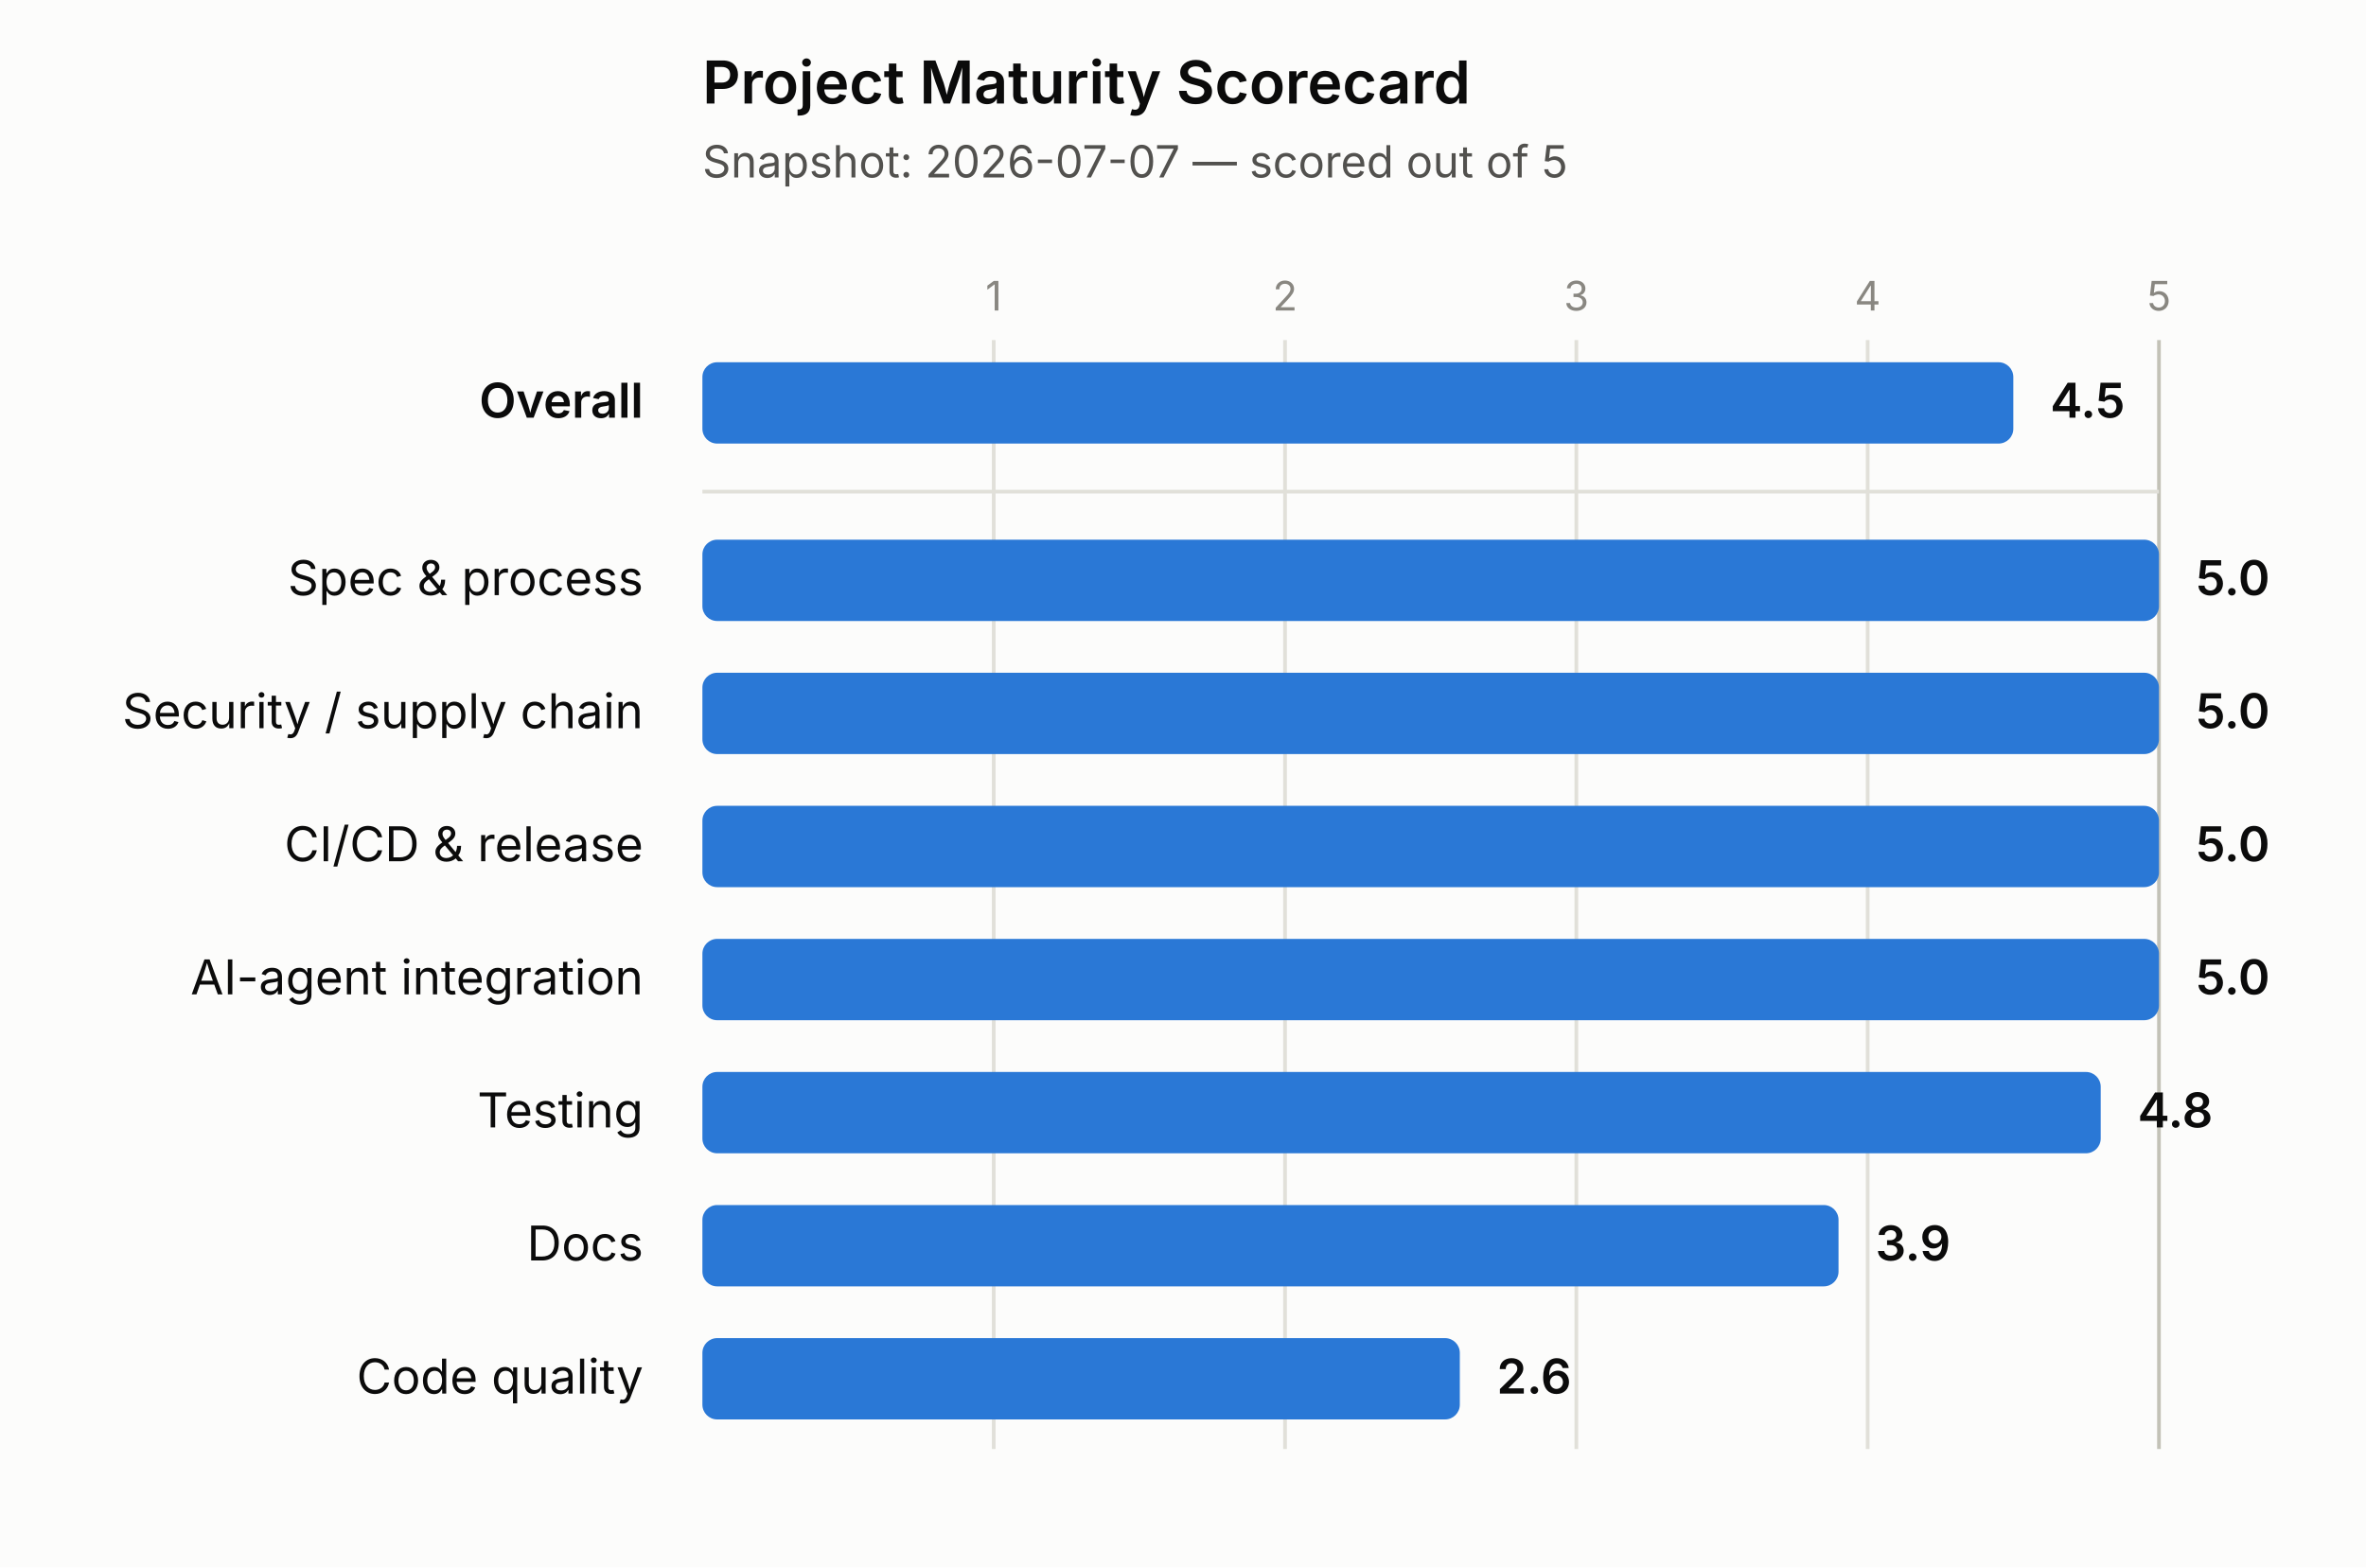
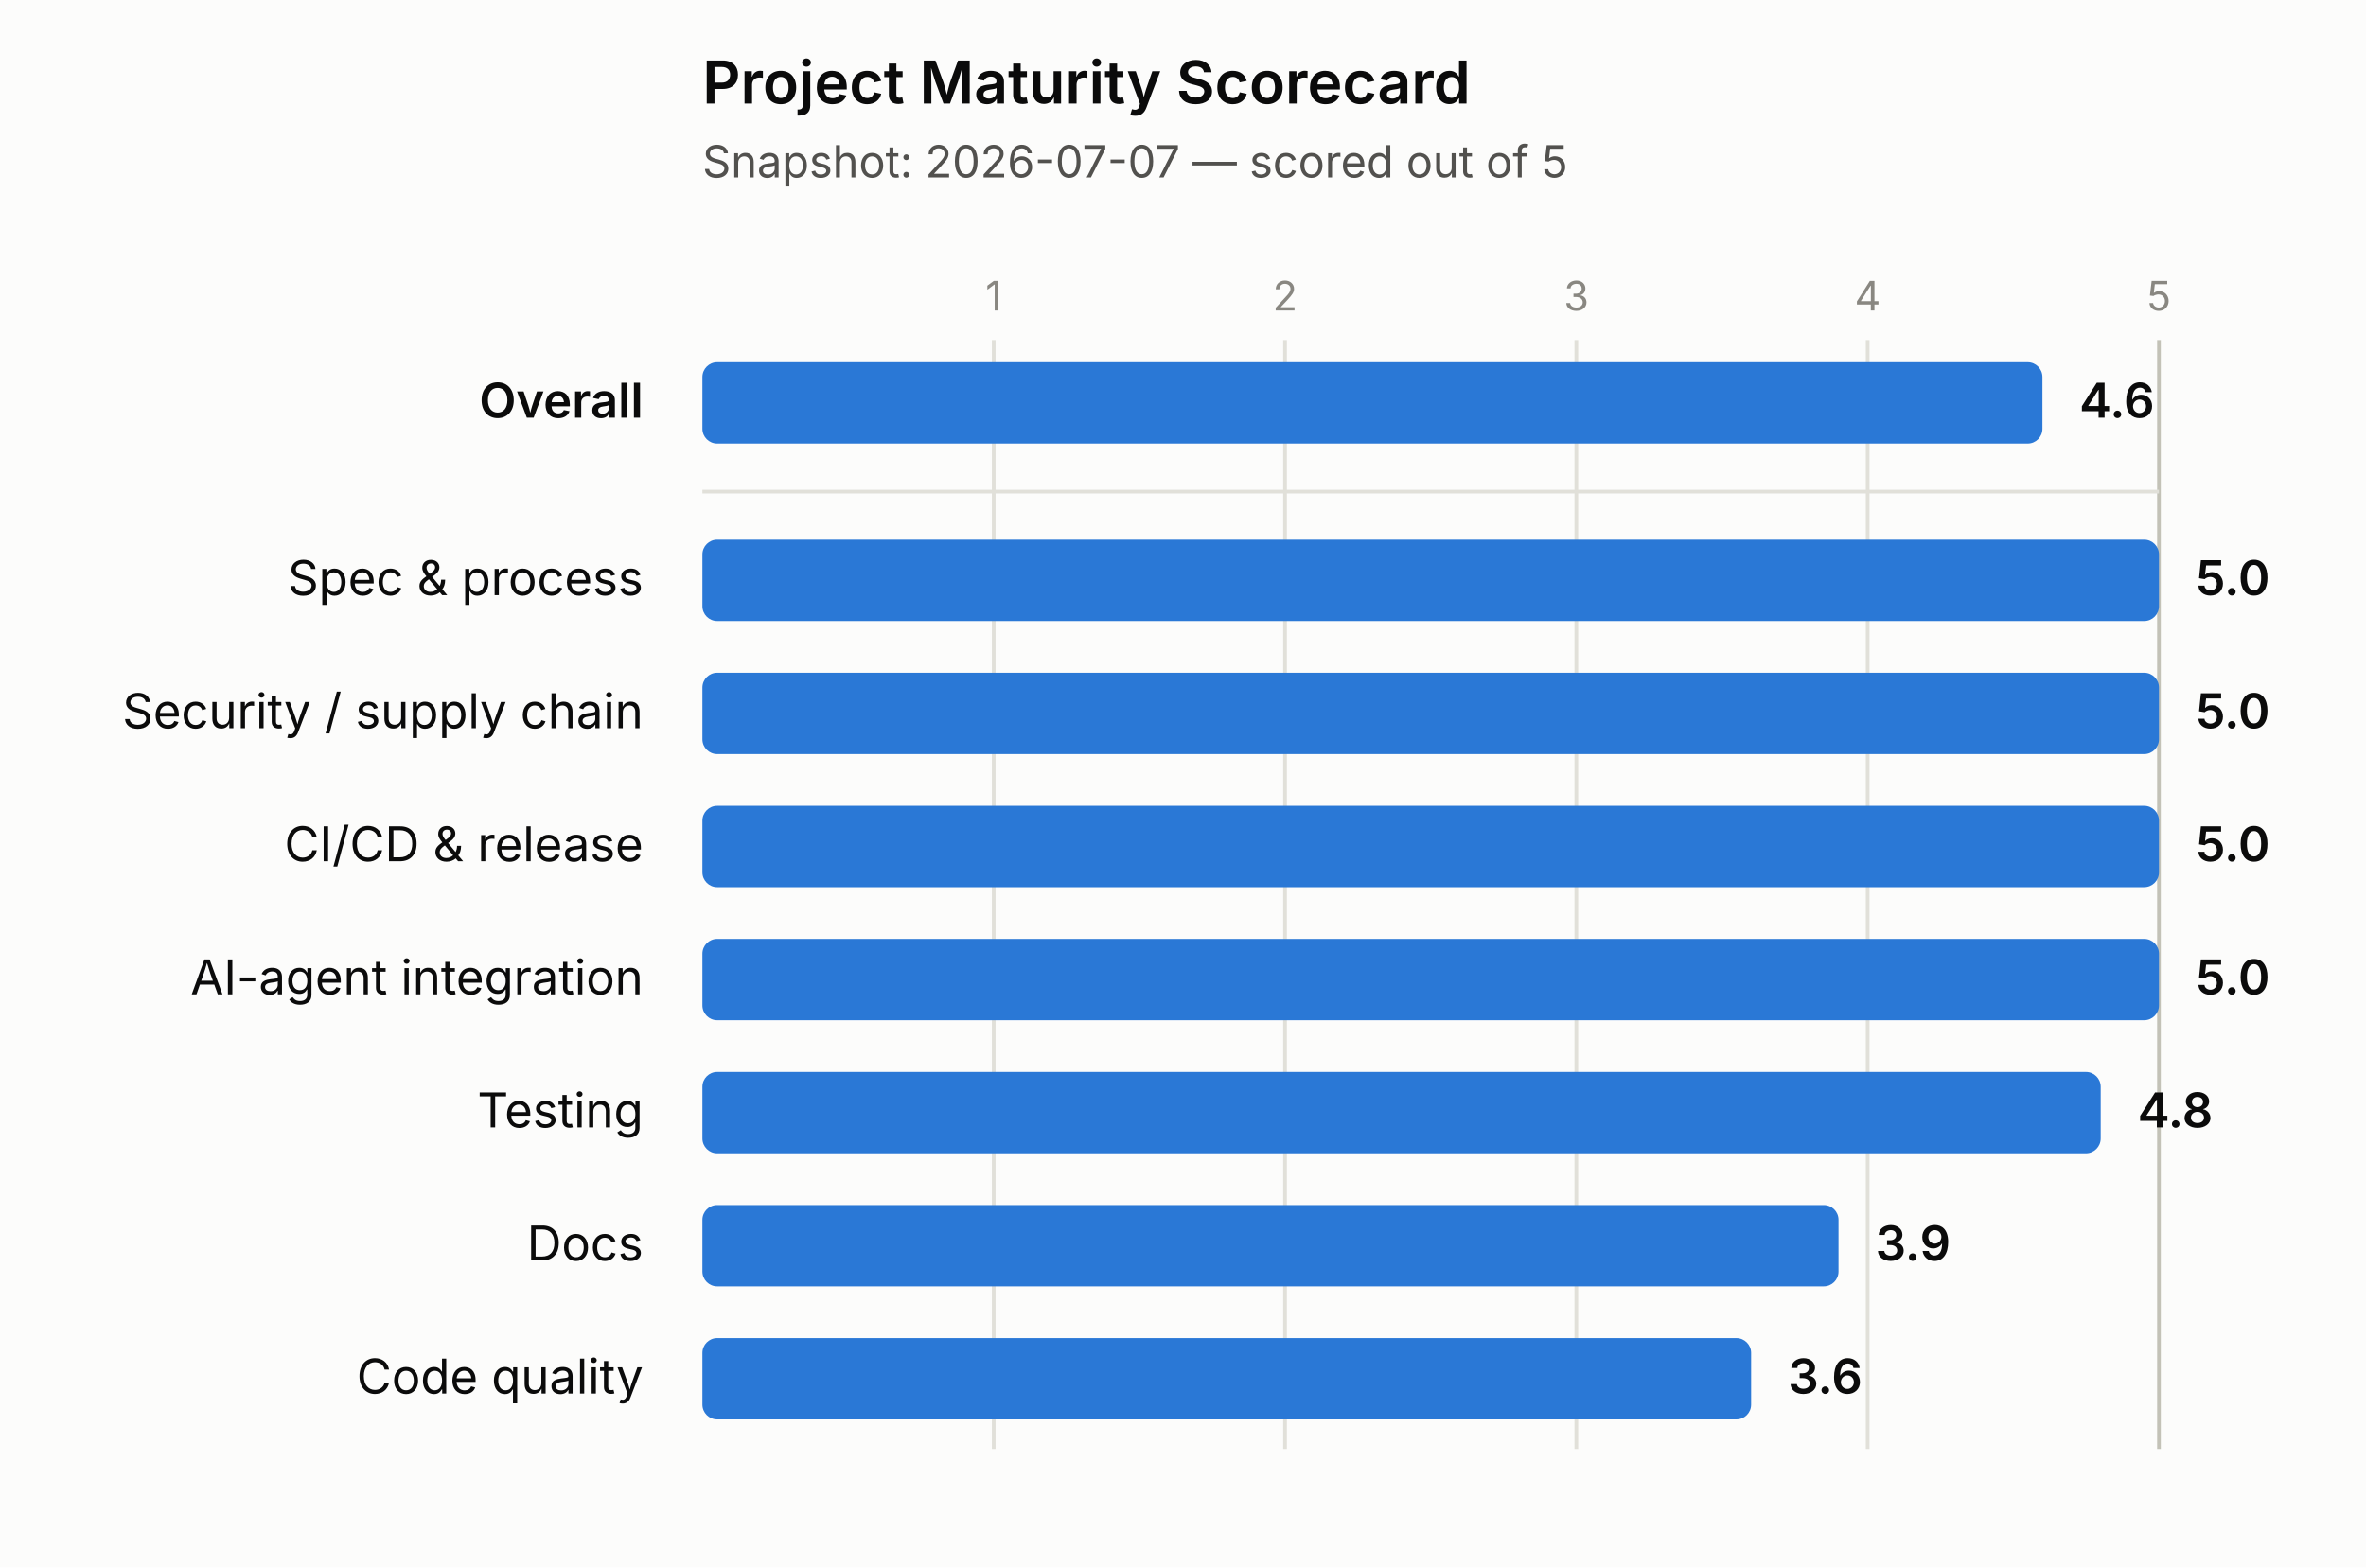
<svg xmlns="http://www.w3.org/2000/svg" width="640" height="424" viewBox="0 0 640 424">
  <rect x="0" y="0" width="640" height="424" fill="#fcfcfb" />
  <text x="190" y="28" font-size="16" font-weight="600" fill="#0b0b0b" font-family="system-ui, -apple-system, 'Segoe UI', sans-serif">Project Maturity Scorecard</text>
  <text x="190" y="48" font-size="12" fill="#52514e" font-family="system-ui, -apple-system, 'Segoe UI', sans-serif">Snapshot: 2026-07-07 — scored out of 5</text>
  <line x1="268.8" y1="92" x2="268.8" y2="392" stroke="#e1e0d9" stroke-width="1" />
  <text x="268.8" y="84" font-size="11" fill="#898781" text-anchor="middle" font-family="system-ui, -apple-system, 'Segoe UI', sans-serif">1</text>
  <line x1="347.6" y1="92" x2="347.6" y2="392" stroke="#e1e0d9" stroke-width="1" />
  <text x="347.6" y="84" font-size="11" fill="#898781" text-anchor="middle" font-family="system-ui, -apple-system, 'Segoe UI', sans-serif">2</text>
  <line x1="426.4" y1="92" x2="426.4" y2="392" stroke="#e1e0d9" stroke-width="1" />
  <text x="426.4" y="84" font-size="11" fill="#898781" text-anchor="middle" font-family="system-ui, -apple-system, 'Segoe UI', sans-serif">3</text>
  <line x1="505.2" y1="92" x2="505.2" y2="392" stroke="#e1e0d9" stroke-width="1" />
  <text x="505.2" y="84" font-size="11" fill="#898781" text-anchor="middle" font-family="system-ui, -apple-system, 'Segoe UI', sans-serif">4</text>
  <line x1="584" y1="92" x2="584" y2="392" stroke="#c3c2b7" stroke-width="1" />
  <text x="584" y="84" font-size="11" fill="#898781" text-anchor="middle" font-family="system-ui, -apple-system, 'Segoe UI', sans-serif">5</text>
  <line x1="190" y1="133" x2="584" y2="133" stroke="#e1e0d9" stroke-width="1" />
  <text x="174" y="113" font-size="13" font-weight="600" fill="#0b0b0b" text-anchor="end" font-family="system-ui, -apple-system, 'Segoe UI', sans-serif">Overall</text>
-   <rect x="190" y="98" width="354.6" height="22" rx="4" ry="4" fill="#2a78d6" />
-   <text x="554.6" y="113" font-size="13" font-weight="600" fill="#0b0b0b" font-family="system-ui, -apple-system, 'Segoe UI', sans-serif">4.5</text>
+   <rect x="190" y="98" width="362.48" height="22" rx="4" ry="4" fill="#2a78d6" />
+   <text x="562.48" y="113" font-size="13" font-weight="600" fill="#0b0b0b" font-family="system-ui, -apple-system, 'Segoe UI', sans-serif">4.6</text>
  <text x="174" y="161" font-size="13" font-weight="400" fill="#0b0b0b" text-anchor="end" font-family="system-ui, -apple-system, 'Segoe UI', sans-serif">Spec &amp; process</text>
  <rect x="190" y="146" width="394" height="22" rx="4" ry="4" fill="#2a78d6" />
  <text x="594" y="161" font-size="13" font-weight="600" fill="#0b0b0b" font-family="system-ui, -apple-system, 'Segoe UI', sans-serif">5.0</text>
  <text x="174" y="197" font-size="13" font-weight="400" fill="#0b0b0b" text-anchor="end" font-family="system-ui, -apple-system, 'Segoe UI', sans-serif">Security / supply chain</text>
  <rect x="190" y="182" width="394" height="22" rx="4" ry="4" fill="#2a78d6" />
  <text x="594" y="197" font-size="13" font-weight="600" fill="#0b0b0b" font-family="system-ui, -apple-system, 'Segoe UI', sans-serif">5.0</text>
  <text x="174" y="233" font-size="13" font-weight="400" fill="#0b0b0b" text-anchor="end" font-family="system-ui, -apple-system, 'Segoe UI', sans-serif">CI/CD &amp; release</text>
  <rect x="190" y="218" width="394" height="22" rx="4" ry="4" fill="#2a78d6" />
  <text x="594" y="233" font-size="13" font-weight="600" fill="#0b0b0b" font-family="system-ui, -apple-system, 'Segoe UI', sans-serif">5.0</text>
  <text x="174" y="269" font-size="13" font-weight="400" fill="#0b0b0b" text-anchor="end" font-family="system-ui, -apple-system, 'Segoe UI', sans-serif">AI-agent integration</text>
  <rect x="190" y="254" width="394" height="22" rx="4" ry="4" fill="#2a78d6" />
  <text x="594" y="269" font-size="13" font-weight="600" fill="#0b0b0b" font-family="system-ui, -apple-system, 'Segoe UI', sans-serif">5.0</text>
  <text x="174" y="305" font-size="13" font-weight="400" fill="#0b0b0b" text-anchor="end" font-family="system-ui, -apple-system, 'Segoe UI', sans-serif">Testing</text>
  <rect x="190" y="290" width="378.24" height="22" rx="4" ry="4" fill="#2a78d6" />
  <text x="578.24" y="305" font-size="13" font-weight="600" fill="#0b0b0b" font-family="system-ui, -apple-system, 'Segoe UI', sans-serif">4.8</text>
  <text x="174" y="341" font-size="13" font-weight="400" fill="#0b0b0b" text-anchor="end" font-family="system-ui, -apple-system, 'Segoe UI', sans-serif">Docs</text>
  <rect x="190" y="326" width="307.32" height="22" rx="4" ry="4" fill="#2a78d6" />
  <text x="507.32" y="341" font-size="13" font-weight="600" fill="#0b0b0b" font-family="system-ui, -apple-system, 'Segoe UI', sans-serif">3.9</text>
  <text x="174" y="377" font-size="13" font-weight="400" fill="#0b0b0b" text-anchor="end" font-family="system-ui, -apple-system, 'Segoe UI', sans-serif">Code quality</text>
-   <rect x="190" y="362" width="204.88" height="22" rx="4" ry="4" fill="#2a78d6" />
-   <text x="404.88" y="377" font-size="13" font-weight="600" fill="#0b0b0b" font-family="system-ui, -apple-system, 'Segoe UI', sans-serif">2.6</text>
+   <rect x="190" y="362" width="283.68" height="22" rx="4" ry="4" fill="#2a78d6" />
+   <text x="483.68" y="377" font-size="13" font-weight="600" fill="#0b0b0b" font-family="system-ui, -apple-system, 'Segoe UI', sans-serif">3.6</text>
</svg>
